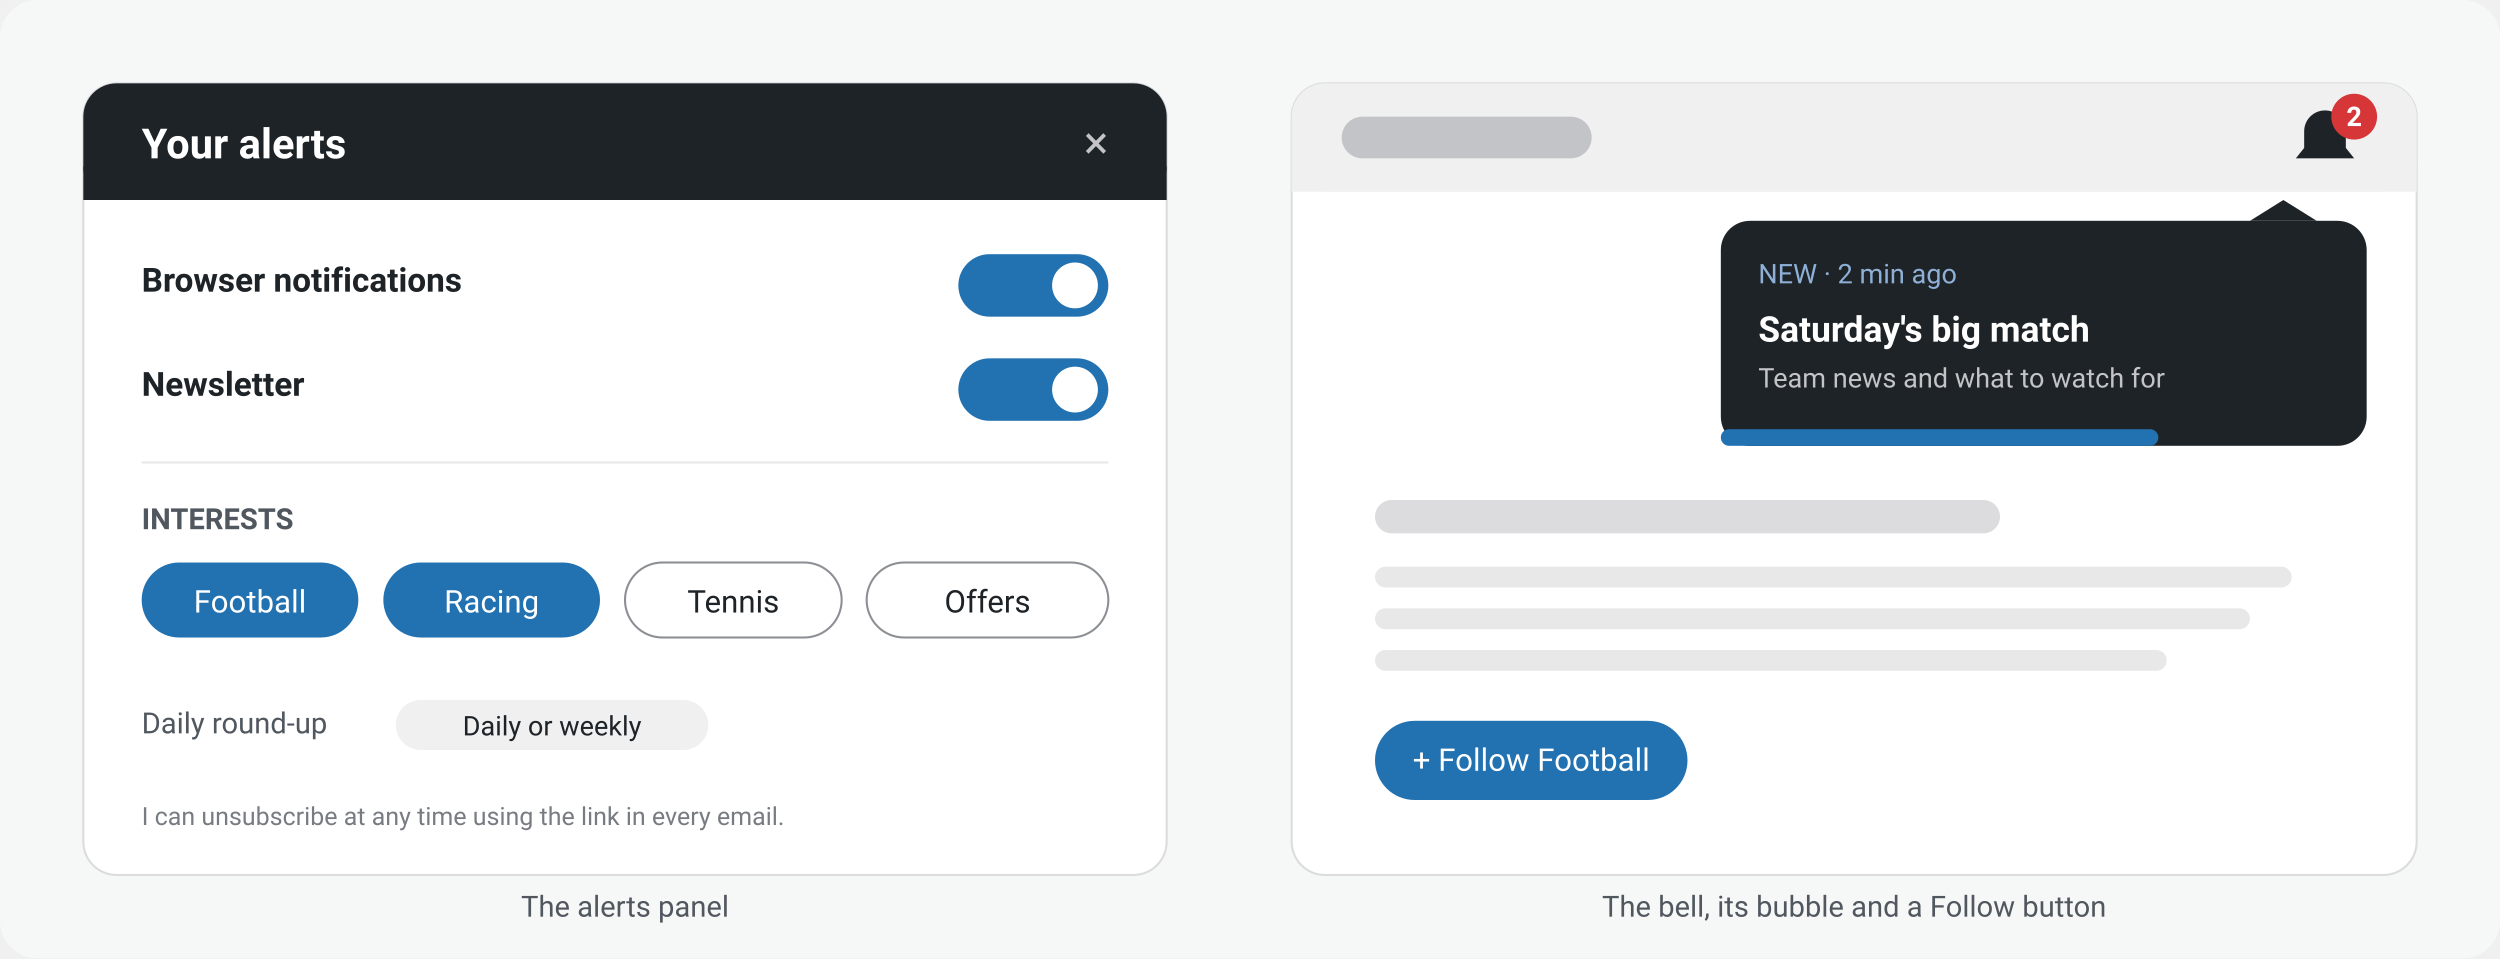
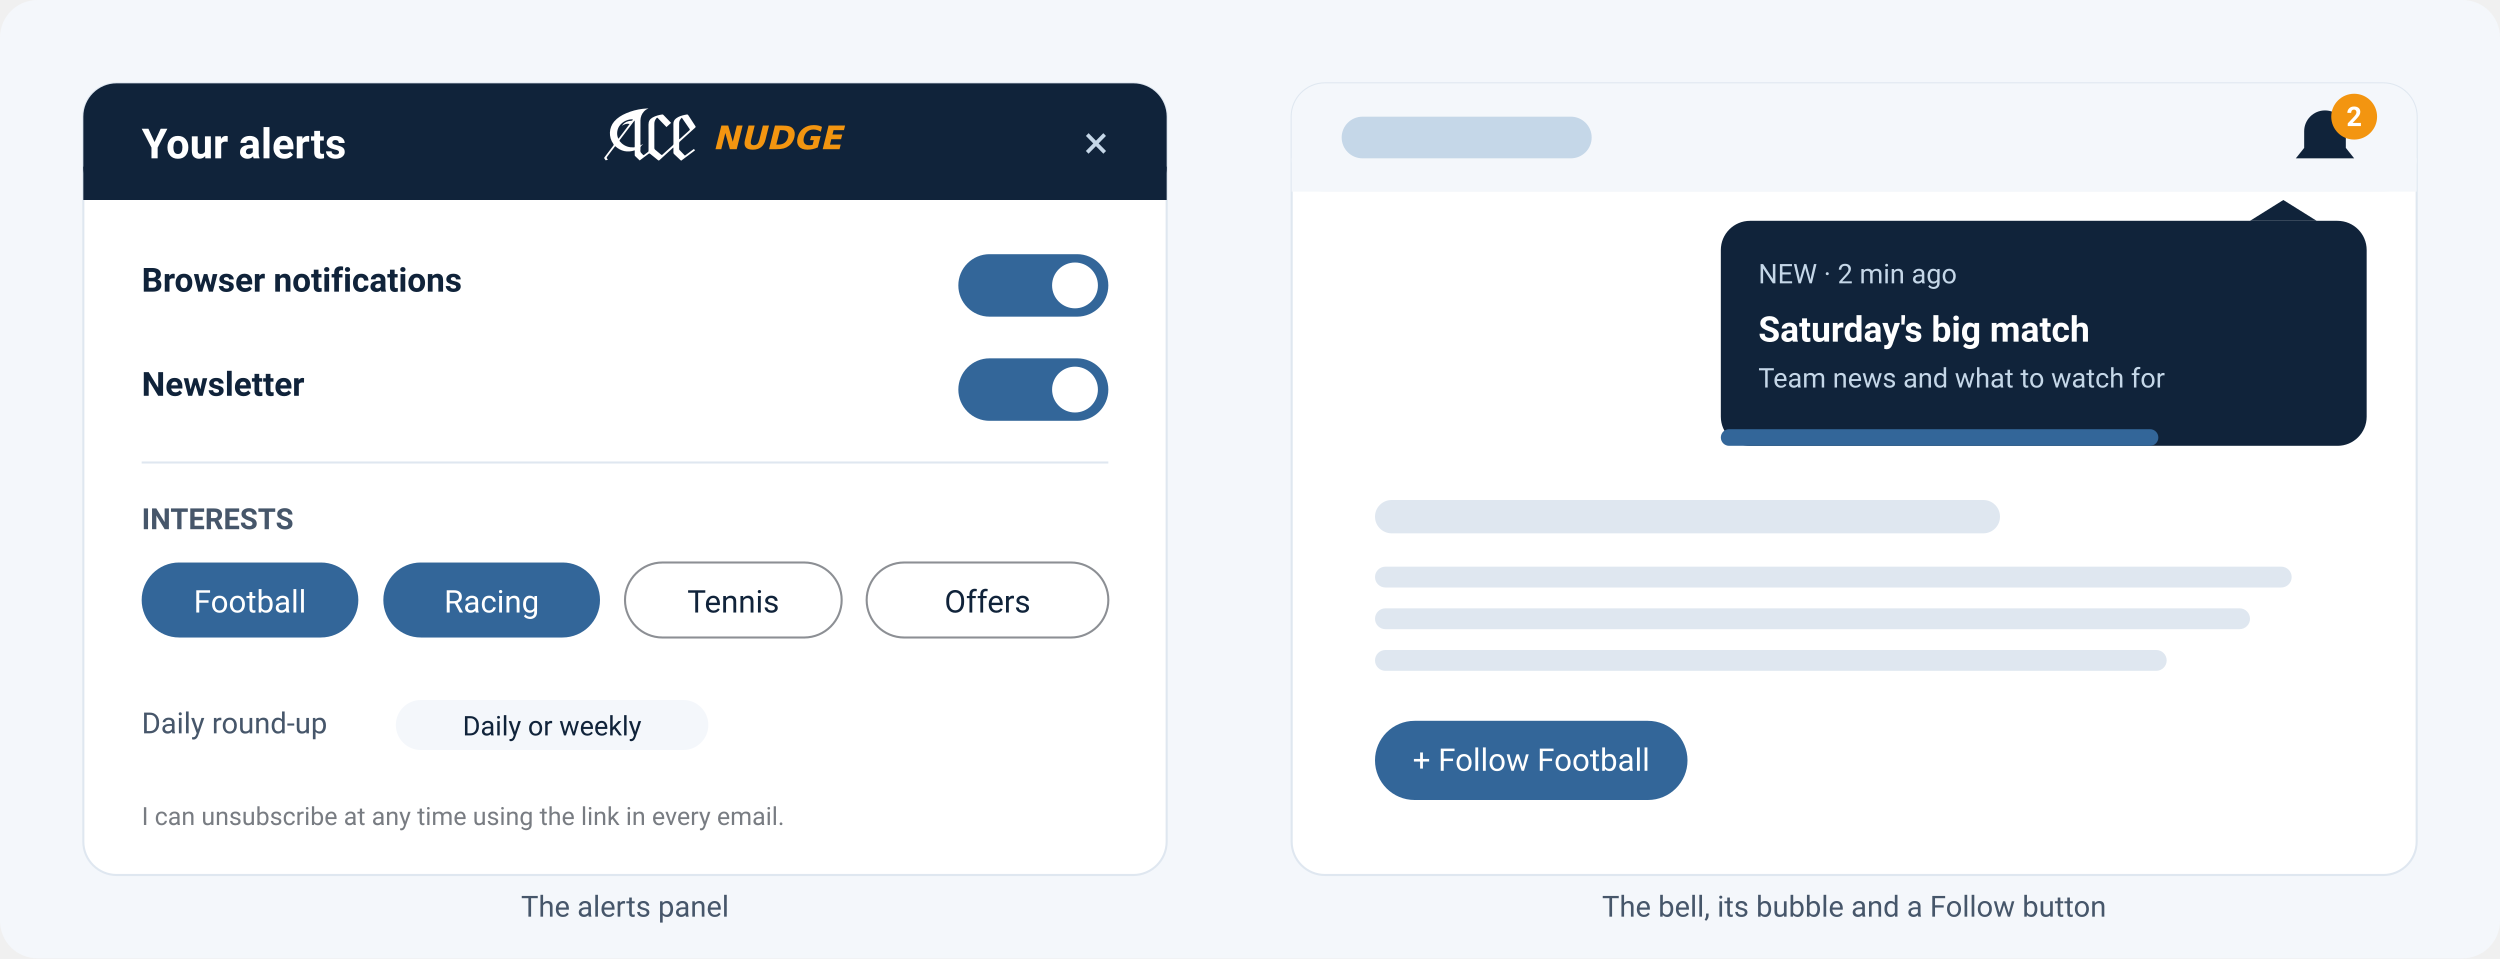
<svg xmlns="http://www.w3.org/2000/svg" viewBox="0 0 1200 460" role="img" aria-label="The follow panel, bell and notification bubble">
-   <rect width="1200" height="460" rx="18" fill="#f6f7f7" />
+   <rect width="1200" height="460" rx="18" fill="#f4f7fb" />
  <g font-family="system-ui,-apple-system,Segoe UI,Roboto,sans-serif">
    <g transform="translate(40,40)">
-       <rect width="520" height="380" rx="16" fill="#fff" stroke="#dcdcde" />
-       <rect width="520" height="56" rx="16" fill="#1d2327" />
-       <rect y="40" width="520" height="16" fill="#1d2327" />
+       <rect width="520" height="380" rx="16" fill="#fff" stroke="#dfe7f0" />
+       <rect width="520" height="56" rx="16" fill="#10233a" />
+       <rect y="40" width="520" height="16" fill="#10233a" />
      <text x="28" y="36" font-size="20" font-weight="700" fill="#fff">Your alerts</text>
-       <text x="492" y="36" font-size="22" fill="#c3c4c7" text-anchor="end">×</text>
-       <g font-size="16" fill="#1d2327">
+       <path transform="translate(250,12) scale(0.0819)" d="M83.686,178.363 C105.442,149.53 127.001,120.958 149.172,91.577 C131.939,87.269 118.424,93.462 104.365,101.9 C105.686,100.006 106.356,98.933 107.133,97.948 C120.192,81.436 137.754,74.03 158.304,72.853 C164.202,72.515 166.779,70.544 167.916,64.645 C144.761,62.427 107.329,74.788 87.722,105.552 C72.79,128.98 72.852,160.835 83.686,178.363 L83.686,178.363 Z M455.038,54.803 C445.767,63.9 439.584,73.784 439.413,85.948 C438.986,115.915 439.279,145.891 439.312,175.864 C439.315,177.559 439.599,179.256 439.837,181.9 C441.89,180.4 443.139,179.647 444.204,178.688 C462.748,161.964 481.224,145.158 499.856,128.529 C502.651,126.034 502.976,124.277 500.786,121.139 C488.406,103.398 476.245,85.503 463.995,67.669 C461.185,63.577 458.325,59.521 455.038,54.803 L455.038,54.803 Z M179.024,72.562 C178.543,72.42 178.064,72.278 177.583,72.135 C176.444,73.5 175.244,74.818 174.173,76.235 C161.317,93.235 148.482,110.252 135.641,127.261 C121.091,146.532 106.617,165.858 91.918,185.014 C89.43,188.259 89.174,190.692 92.004,193.603 C95.831,197.537 99.228,201.94 103.346,205.526 C123.002,222.638 146.126,229.781 171.983,228.82 C178.875,228.564 179.02,228.57 179.022,221.842 C179.028,173.697 179.024,125.551 179.024,77.407 L179.024,72.562 Z M526.102,237.76 C528.35,240.792 530.203,243.292 532.455,246.328 C505.277,266.587 478.363,286.649 451.029,307.025 C447.824,304.034 444.793,301.236 441.796,298.404 C431.015,288.217 420.318,277.94 409.418,267.884 C406.856,265.52 405.796,263.105 405.87,259.65 C406.065,250.189 405.937,240.722 405.937,229.89 C403.385,231.683 401.745,232.591 400.399,233.82 C375.3,256.748 350.163,279.636 325.245,302.759 C321.536,306.201 319.281,306.896 315.012,303.339 C299.913,290.756 284.3,278.79 269.092,266.334 C265.798,263.635 263.663,263.947 260.502,266.349 C244.458,278.548 228.251,290.538 212.096,302.591 C210.775,303.577 209.405,304.495 208.055,305.446 C198.804,296.606 189.609,287.969 180.657,279.09 C179.48,277.921 179.127,275.512 179.095,273.666 C178.94,264.883 179.025,256.093 179.025,246.282 C135.863,260.268 98.004,251.982 64.737,221.843 C63.423,223.323 62.26,224.467 61.286,225.756 C46.526,245.296 31.872,264.918 16.971,284.351 C14.316,287.814 13.764,290.512 16.651,293.946 C18.451,296.089 19.779,298.628 21.759,301.664 C17.387,302.692 13.454,303.618 9.515,304.537 C9.195,304.612 8.655,304.778 8.565,304.651 C5.683,300.659 2.546,296.8 0.19,292.512 C-0.47,291.312 0.715,288.499 1.831,287.007 C18.791,264.326 35.749,241.641 53.044,219.217 C56.474,214.771 56.577,212.04 53.157,207.356 C25.134,168.985 27.526,113.701 58.386,77.616 C77.582,55.17 102.129,40.348 128.857,28.889 C160.355,15.385 193.2,6.613 227.275,2.695 C237.995,1.462 248.766,0.676 259.635,-0 C249.691,4.578 240.643,10.301 233.28,18.418 C219.833,33.239 212.916,50.971 212.701,70.668 C212.19,117.328 212.529,163.997 212.561,210.663 C212.564,212.57 212.958,214.477 213.292,217.489 C218.423,214.202 222.7,211.464 226.975,208.725 C227.149,208.839 227.321,208.952 227.495,209.065 C223.996,213.037 220.756,217.283 216.919,220.896 C213.589,224.033 212.153,227.401 212.471,231.914 C212.763,236.059 213.159,240.356 212.421,244.388 C209.738,259.073 221.76,265.259 229.19,274.063 C229.649,274.607 232.06,274.208 233.026,273.508 C241.383,267.44 249.75,261.367 257.774,254.875 C259.303,253.637 259.957,250.55 259.962,248.313 C260.082,197.314 260.531,146.309 259.815,95.321 C259.541,75.719 267.889,62.687 284.173,53.528 C301.702,43.671 320.872,38.969 340.521,35.966 C342.452,35.671 345.277,36.699 346.67,38.115 C361.505,53.205 376.137,68.496 390.81,83.747 C391.13,84.081 391.265,84.593 391.709,85.453 C382.94,93.447 374.132,101.476 365.051,109.752 C352.962,97.235 341.168,85.036 329.39,72.821 C324.183,67.422 318.918,62.077 313.868,56.535 C311.502,53.938 309.752,53.872 307.455,56.562 C299.361,66.035 293.932,76.195 294.036,89.363 C294.411,137.192 294.233,185.026 294.096,232.858 C294.084,236.939 295.353,239.629 298.476,242.165 C310.245,251.723 321.911,261.416 333.418,271.285 C336.57,273.988 338.606,274.113 341.786,271.203 C361.83,252.872 382.029,234.71 402.284,216.613 C405.034,214.155 406.007,211.531 405.998,207.912 C405.897,168.913 406.212,129.911 405.788,90.917 C405.637,77.079 411.183,66.881 421.779,58.859 C436.185,47.954 453.009,42.807 470.283,38.823 C474.164,37.928 478.247,37.75 482.012,36.543 C487.582,34.758 490.658,36.526 493.76,41.443 C507.187,62.707 520.999,83.731 534.869,104.711 C537.162,108.178 536.99,109.985 533.77,112.87 C503.373,140.123 473.125,167.545 443.022,195.122 C441.002,196.972 439.553,200.448 439.459,203.224 C439.065,214.71 439.192,226.219 439.385,237.716 C439.421,239.857 440.027,242.545 441.401,244.019 C451.283,254.625 461.426,264.986 471.503,275.408 C471.954,275.873 472.565,276.181 473.536,276.872 C490.813,264.016 508.144,251.122 526.102,237.76 L526.102,237.76 Z" fill="#fff" />
+       <g transform="translate(302,31.62056) skewX(-14)">
+         <path d="M1.432 -11.369H4.706L8.841 -3.572V-11.369H11.621V0.0H8.346L4.211 -7.798V0.0H1.432Z M14.484 -11.369H17.416V-4.554Q17.416 -3.145 17.877 -2.54Q18.337 -1.934 19.381 -1.934Q20.431 -1.934 20.892 -2.54Q21.353 -3.145 21.353 -4.554V-11.369H24.285V-4.554Q24.285 -2.14 23.074 -0.96Q21.863 0.221 19.381 0.221Q16.906 0.221 15.695 -0.96Q14.484 -2.14 14.484 -4.554Z M30.08 -9.153V-2.216H31.131Q32.928 -2.216 33.876 -3.107Q34.824 -3.998 34.824 -5.696Q34.824 -7.387 33.88 -8.27Q32.936 -9.153 31.131 -9.153ZM27.148 -11.369H30.24Q32.829 -11.369 34.097 -11Q35.365 -10.631 36.271 -9.747Q37.071 -8.978 37.459 -7.973Q37.847 -6.968 37.847 -5.696Q37.847 -4.409 37.459 -3.4Q37.071 -2.391 36.271 -1.622Q35.357 -0.739 34.078 -0.369Q32.798 0.0 30.24 0.0H27.148Z M50.313 -0.845Q49.217 -0.312 48.036 -0.046Q46.856 0.221 45.6 0.221Q42.759 0.221 41.099 -1.367Q39.439 -2.955 39.439 -5.673Q39.439 -8.422 41.129 -9.999Q42.82 -11.575 45.759 -11.575Q46.894 -11.575 47.934 -11.362Q48.973 -11.149 49.894 -10.73V-8.377Q48.943 -8.917 48.002 -9.184Q47.062 -9.45 46.117 -9.45Q44.366 -9.45 43.418 -8.472Q42.47 -7.493 42.47 -5.673Q42.47 -3.868 43.384 -2.886Q44.297 -1.904 45.98 -1.904Q46.437 -1.904 46.829 -1.961Q47.222 -2.018 47.534 -2.14V-4.348H45.744V-6.313H50.313Z M52.895 -11.369H60.807V-9.153H55.827V-7.036H60.51V-4.82H55.827V-2.216H60.975V0.0H52.895Z" fill="#f39510" />
+       </g>
+       <text x="492" y="36" font-size="22" fill="#c5d7e8" text-anchor="end">×</text>
+       <g font-size="16" fill="#10233a">
        <text x="28" y="100" font-weight="700">Browser notifications</text>
-         <rect x="420" y="82" width="72" height="30" rx="15" fill="#2271b1" />
+         <rect x="420" y="82" width="72" height="30" rx="15" fill="#336699" />
        <circle cx="476" cy="97" r="11" fill="#fff" />
        <text x="28" y="150" font-weight="700">Newsletter</text>
-         <rect x="420" y="132" width="72" height="30" rx="15" fill="#2271b1" />
+         <rect x="420" y="132" width="72" height="30" rx="15" fill="#336699" />
        <circle cx="476" cy="147" r="11" fill="#fff" />
-         <line x1="28" y1="182" x2="492" y2="182" stroke="#e8e8e8" />
-         <text x="28" y="214" font-size="14" fill="#50575e" font-weight="700">INTERESTS</text>
+         <line x1="28" y1="182" x2="492" y2="182" stroke="#dfe7f0" />
+         <text x="28" y="214" font-size="14" fill="#46566a" font-weight="700">INTERESTS</text>
        <g font-size="15">
-           <rect x="28" y="230" width="104" height="36" rx="18" fill="#2271b1" />
+           <rect x="28" y="230" width="104" height="36" rx="18" fill="#336699" />
          <text x="80" y="254" fill="#fff" text-anchor="middle">Football</text>
-           <rect x="144" y="230" width="104" height="36" rx="18" fill="#2271b1" />
+           <rect x="144" y="230" width="104" height="36" rx="18" fill="#336699" />
          <text x="196" y="254" fill="#fff" text-anchor="middle">Racing</text>
          <rect x="260" y="230" width="104" height="36" rx="18" fill="#fff" stroke="#8c8f94" />
          <text x="312" y="254" text-anchor="middle">Tennis</text>
          <rect x="376" y="230" width="116" height="36" rx="18" fill="#fff" stroke="#8c8f94" />
          <text x="434" y="254" text-anchor="middle">Offers</text>
        </g>
-         <text x="28" y="312" font-size="14" fill="#50575e">Daily round-up</text>
-         <rect x="150" y="296" width="150" height="24" rx="12" fill="#f0f0f1" />
+         <text x="28" y="312" font-size="14" fill="#46566a">Daily round-up</text>
+         <rect x="150" y="296" width="150" height="24" rx="12" fill="#f4f7fb" />
        <text x="225" y="313" font-size="13" text-anchor="middle">Daily or weekly</text>
        <text x="28" y="356" font-size="12" fill="#787c82">I can unsubscribe at any time using the link in every email.</text>
      </g>
    </g>
    <g transform="translate(620,40)">
-       <rect width="540" height="380" rx="16" fill="#fff" stroke="#dcdcde" />
-       <rect width="540" height="52" rx="16" fill="#f0f0f1" />
-       <rect y="36" width="540" height="16" fill="#f0f0f1" />
-       <rect x="24" y="16" width="120" height="20" rx="10" fill="#c3c4c7" />
+       <rect width="540" height="380" rx="16" fill="#fff" stroke="#dfe7f0" />
+       <rect width="540" height="52" rx="16" fill="#f4f7fb" />
+       <rect y="36" width="540" height="16" fill="#f4f7fb" />
+       <rect x="24" y="16" width="120" height="20" rx="10" fill="#c5d7e8" />
      <g transform="translate(478,8)">
-         <path d="M18 5a10 10 0 0 0-10 10v8l-4 5h28l-4-5v-8a10 10 0 0 0-10-10z" fill="#1d2327" />
-         <circle cx="32" cy="8" r="11" fill="#d63638" />
+         <path d="M18 5a10 10 0 0 0-10 10v8l-4 5h28l-4-5v-8a10 10 0 0 0-10-10z" fill="#10233a" />
+         <circle cx="32" cy="8" r="11" fill="#f39510" />
        <text x="32" y="12.5" font-size="13" fill="#fff" text-anchor="middle" font-weight="700">2</text>
      </g>
      <g transform="translate(206,66)">
-         <rect width="310" height="108" rx="14" fill="#1d2327" />
-         <path d="M270-10l16 10h-32z" fill="#1d2327" />
-         <text x="18" y="30" font-size="13" fill="#8fb0d6">NEW · 2 min ago</text>
+         <rect width="310" height="108" rx="14" fill="#10233a" />
+         <path d="M270-10l16 10h-32z" fill="#10233a" />
+         <text x="18" y="30" font-size="13" fill="#c5d7e8">NEW · 2 min ago</text>
        <text x="18" y="58" font-size="17" font-weight="700" fill="#fff">Saturday's big match</text>
-         <text x="18" y="80" font-size="13" fill="#c3c4c7">Team news and what to watch for</text>
-         <rect x="0" y="100" width="210" height="8" rx="4" fill="#2271b1" />
+         <text x="18" y="80" font-size="13" fill="#c5d7e8">Team news and what to watch for</text>
+         <rect x="0" y="100" width="210" height="8" rx="4" fill="#336699" />
      </g>
-       <rect x="40" y="200" width="300" height="16" rx="8" fill="#dcdcde" />
-       <rect x="40" y="232" width="440" height="10" rx="5" fill="#e8e8e8" />
-       <rect x="40" y="252" width="420" height="10" rx="5" fill="#e8e8e8" />
-       <rect x="40" y="272" width="380" height="10" rx="5" fill="#e8e8e8" />
-       <rect x="40" y="306" width="150" height="38" rx="19" fill="#2271b1" />
+       <rect x="40" y="200" width="300" height="16" rx="8" fill="#dfe7f0" />
+       <rect x="40" y="232" width="440" height="10" rx="5" fill="#dfe7f0" />
+       <rect x="40" y="252" width="420" height="10" rx="5" fill="#dfe7f0" />
+       <rect x="40" y="272" width="380" height="10" rx="5" fill="#dfe7f0" />
+       <rect x="40" y="306" width="150" height="38" rx="19" fill="#336699" />
      <text x="115" y="330" font-size="15" fill="#fff" text-anchor="middle">+ Follow Football</text>
    </g>
-     <text x="300" y="440" font-size="14" fill="#50575e" text-anchor="middle">The alerts panel</text>
-     <text x="890" y="440" font-size="14" fill="#50575e" text-anchor="middle">The bell, its bubble and a Follow button</text>
+     <text x="300" y="440" font-size="14" fill="#46566a" text-anchor="middle">The alerts panel</text>
+     <text x="890" y="440" font-size="14" fill="#46566a" text-anchor="middle">The bell, its bubble and a Follow button</text>
  </g>
</svg>
